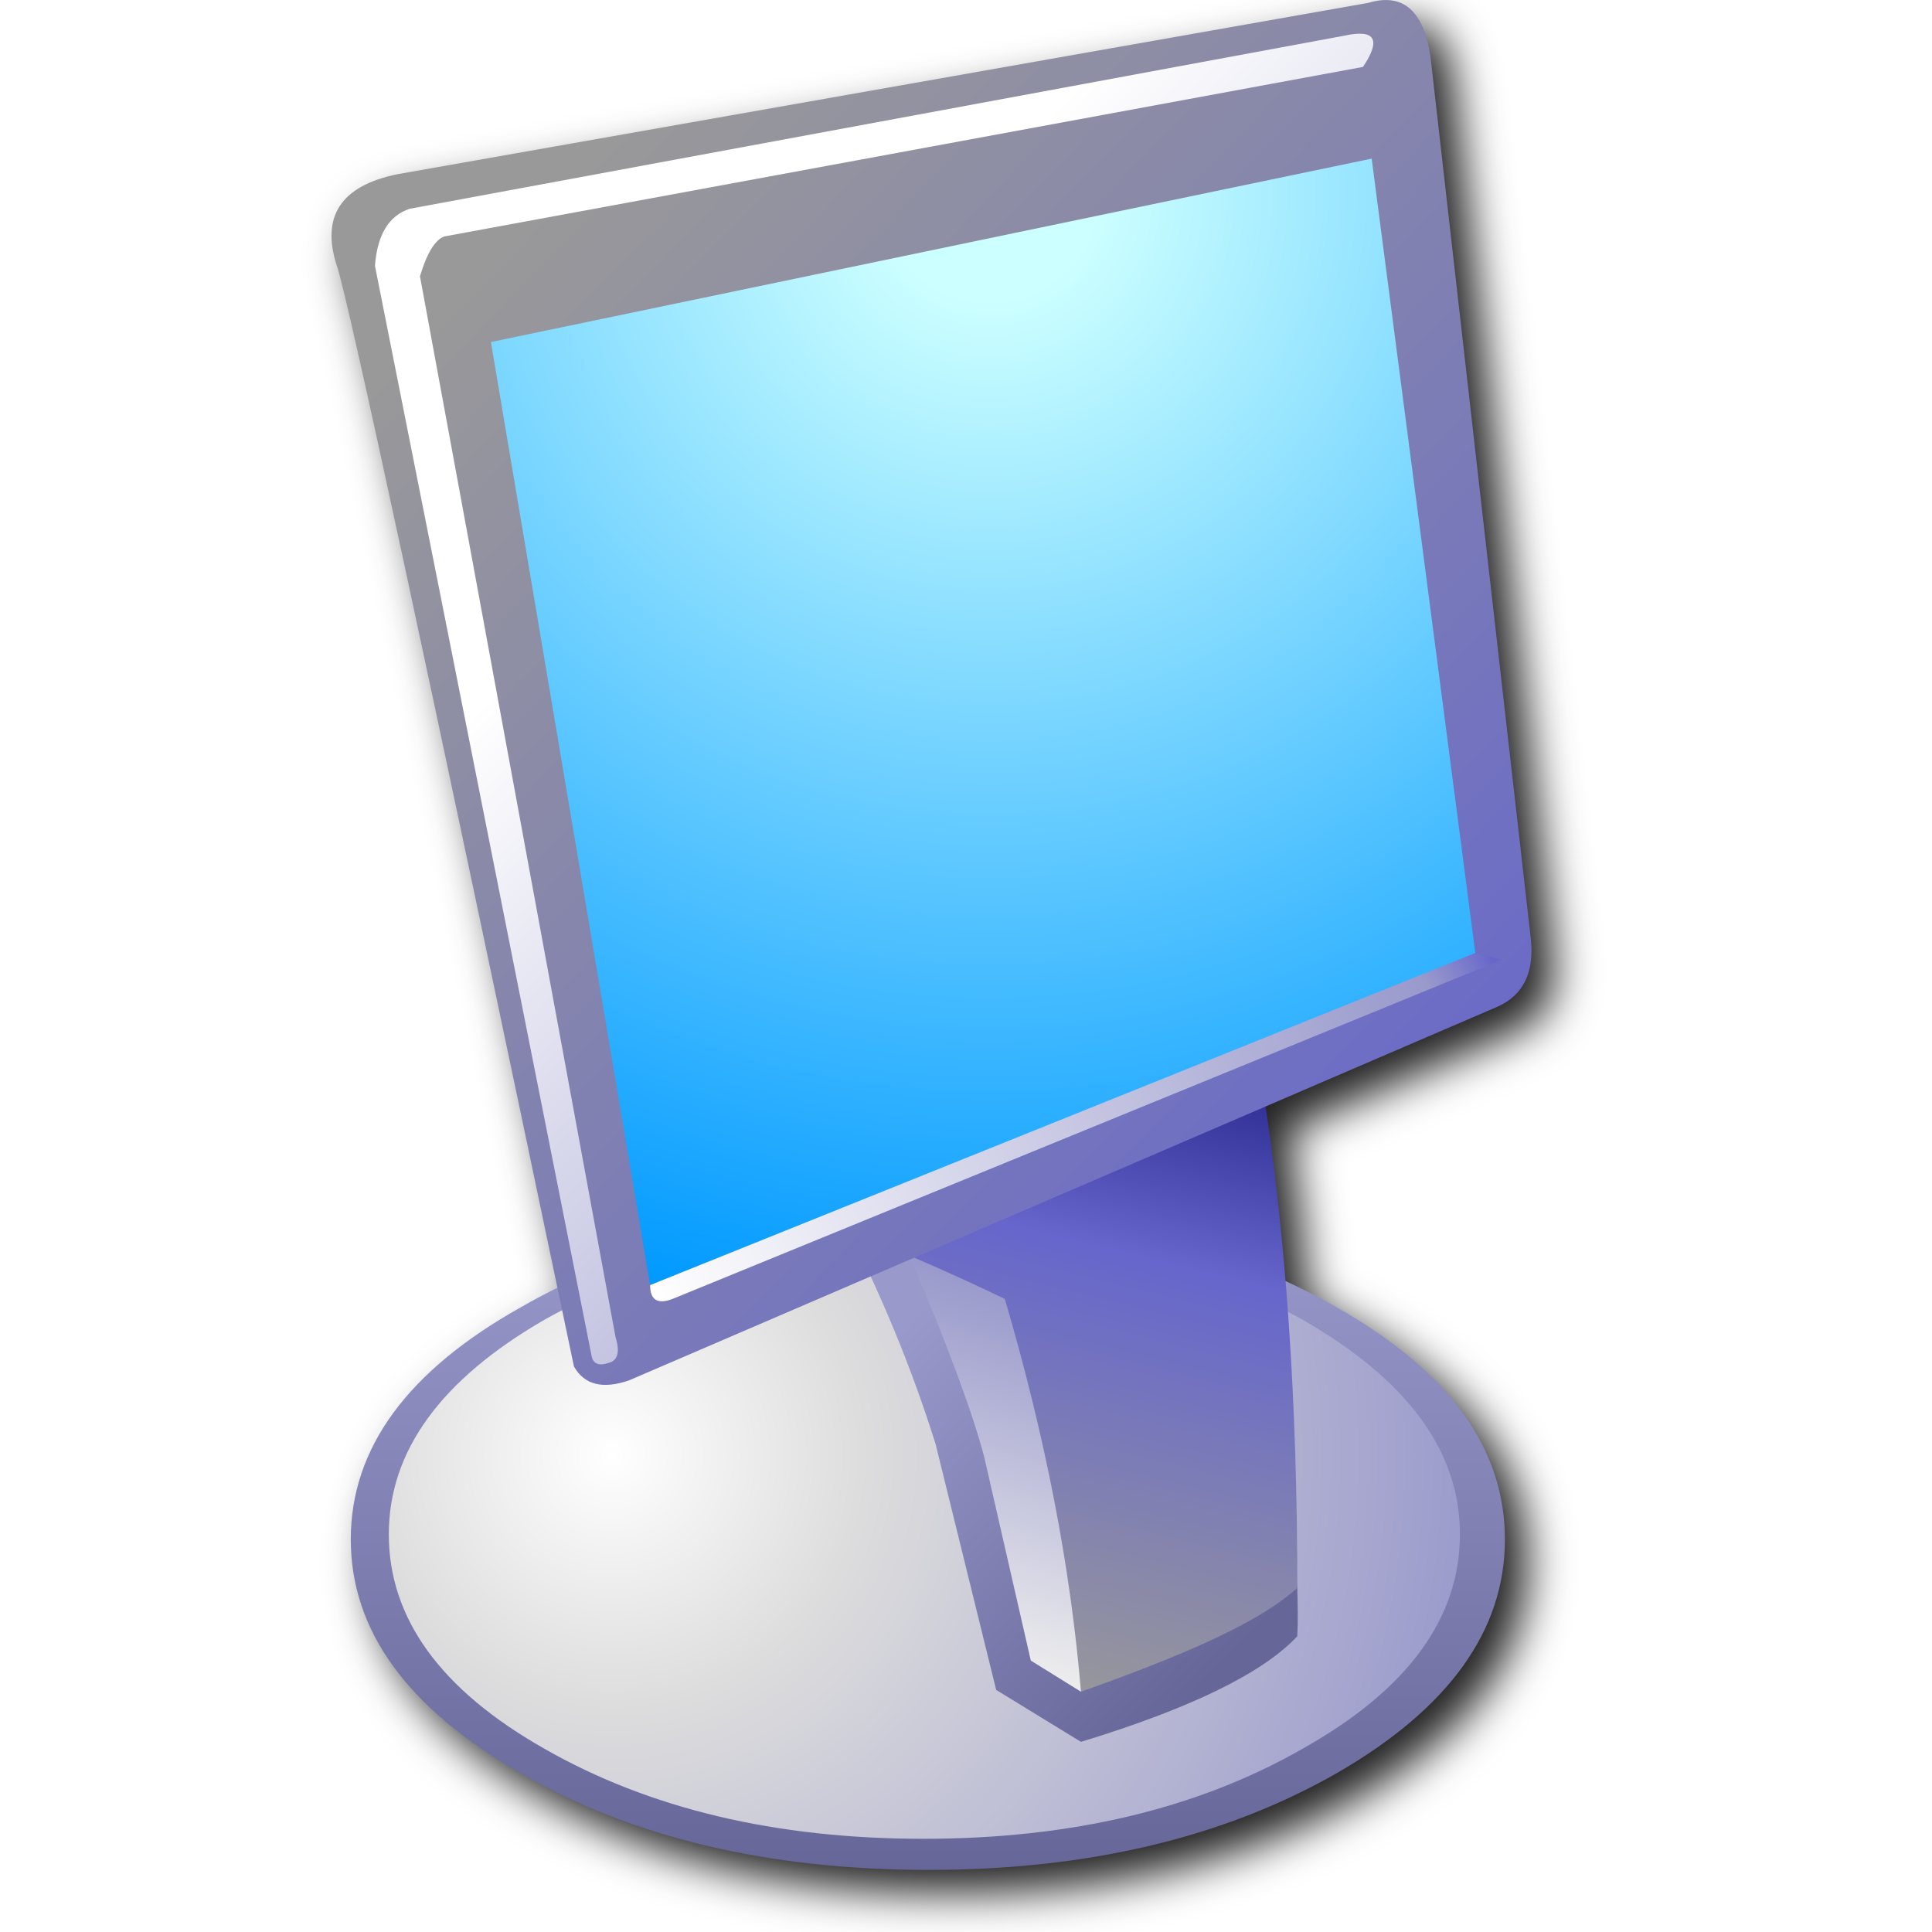
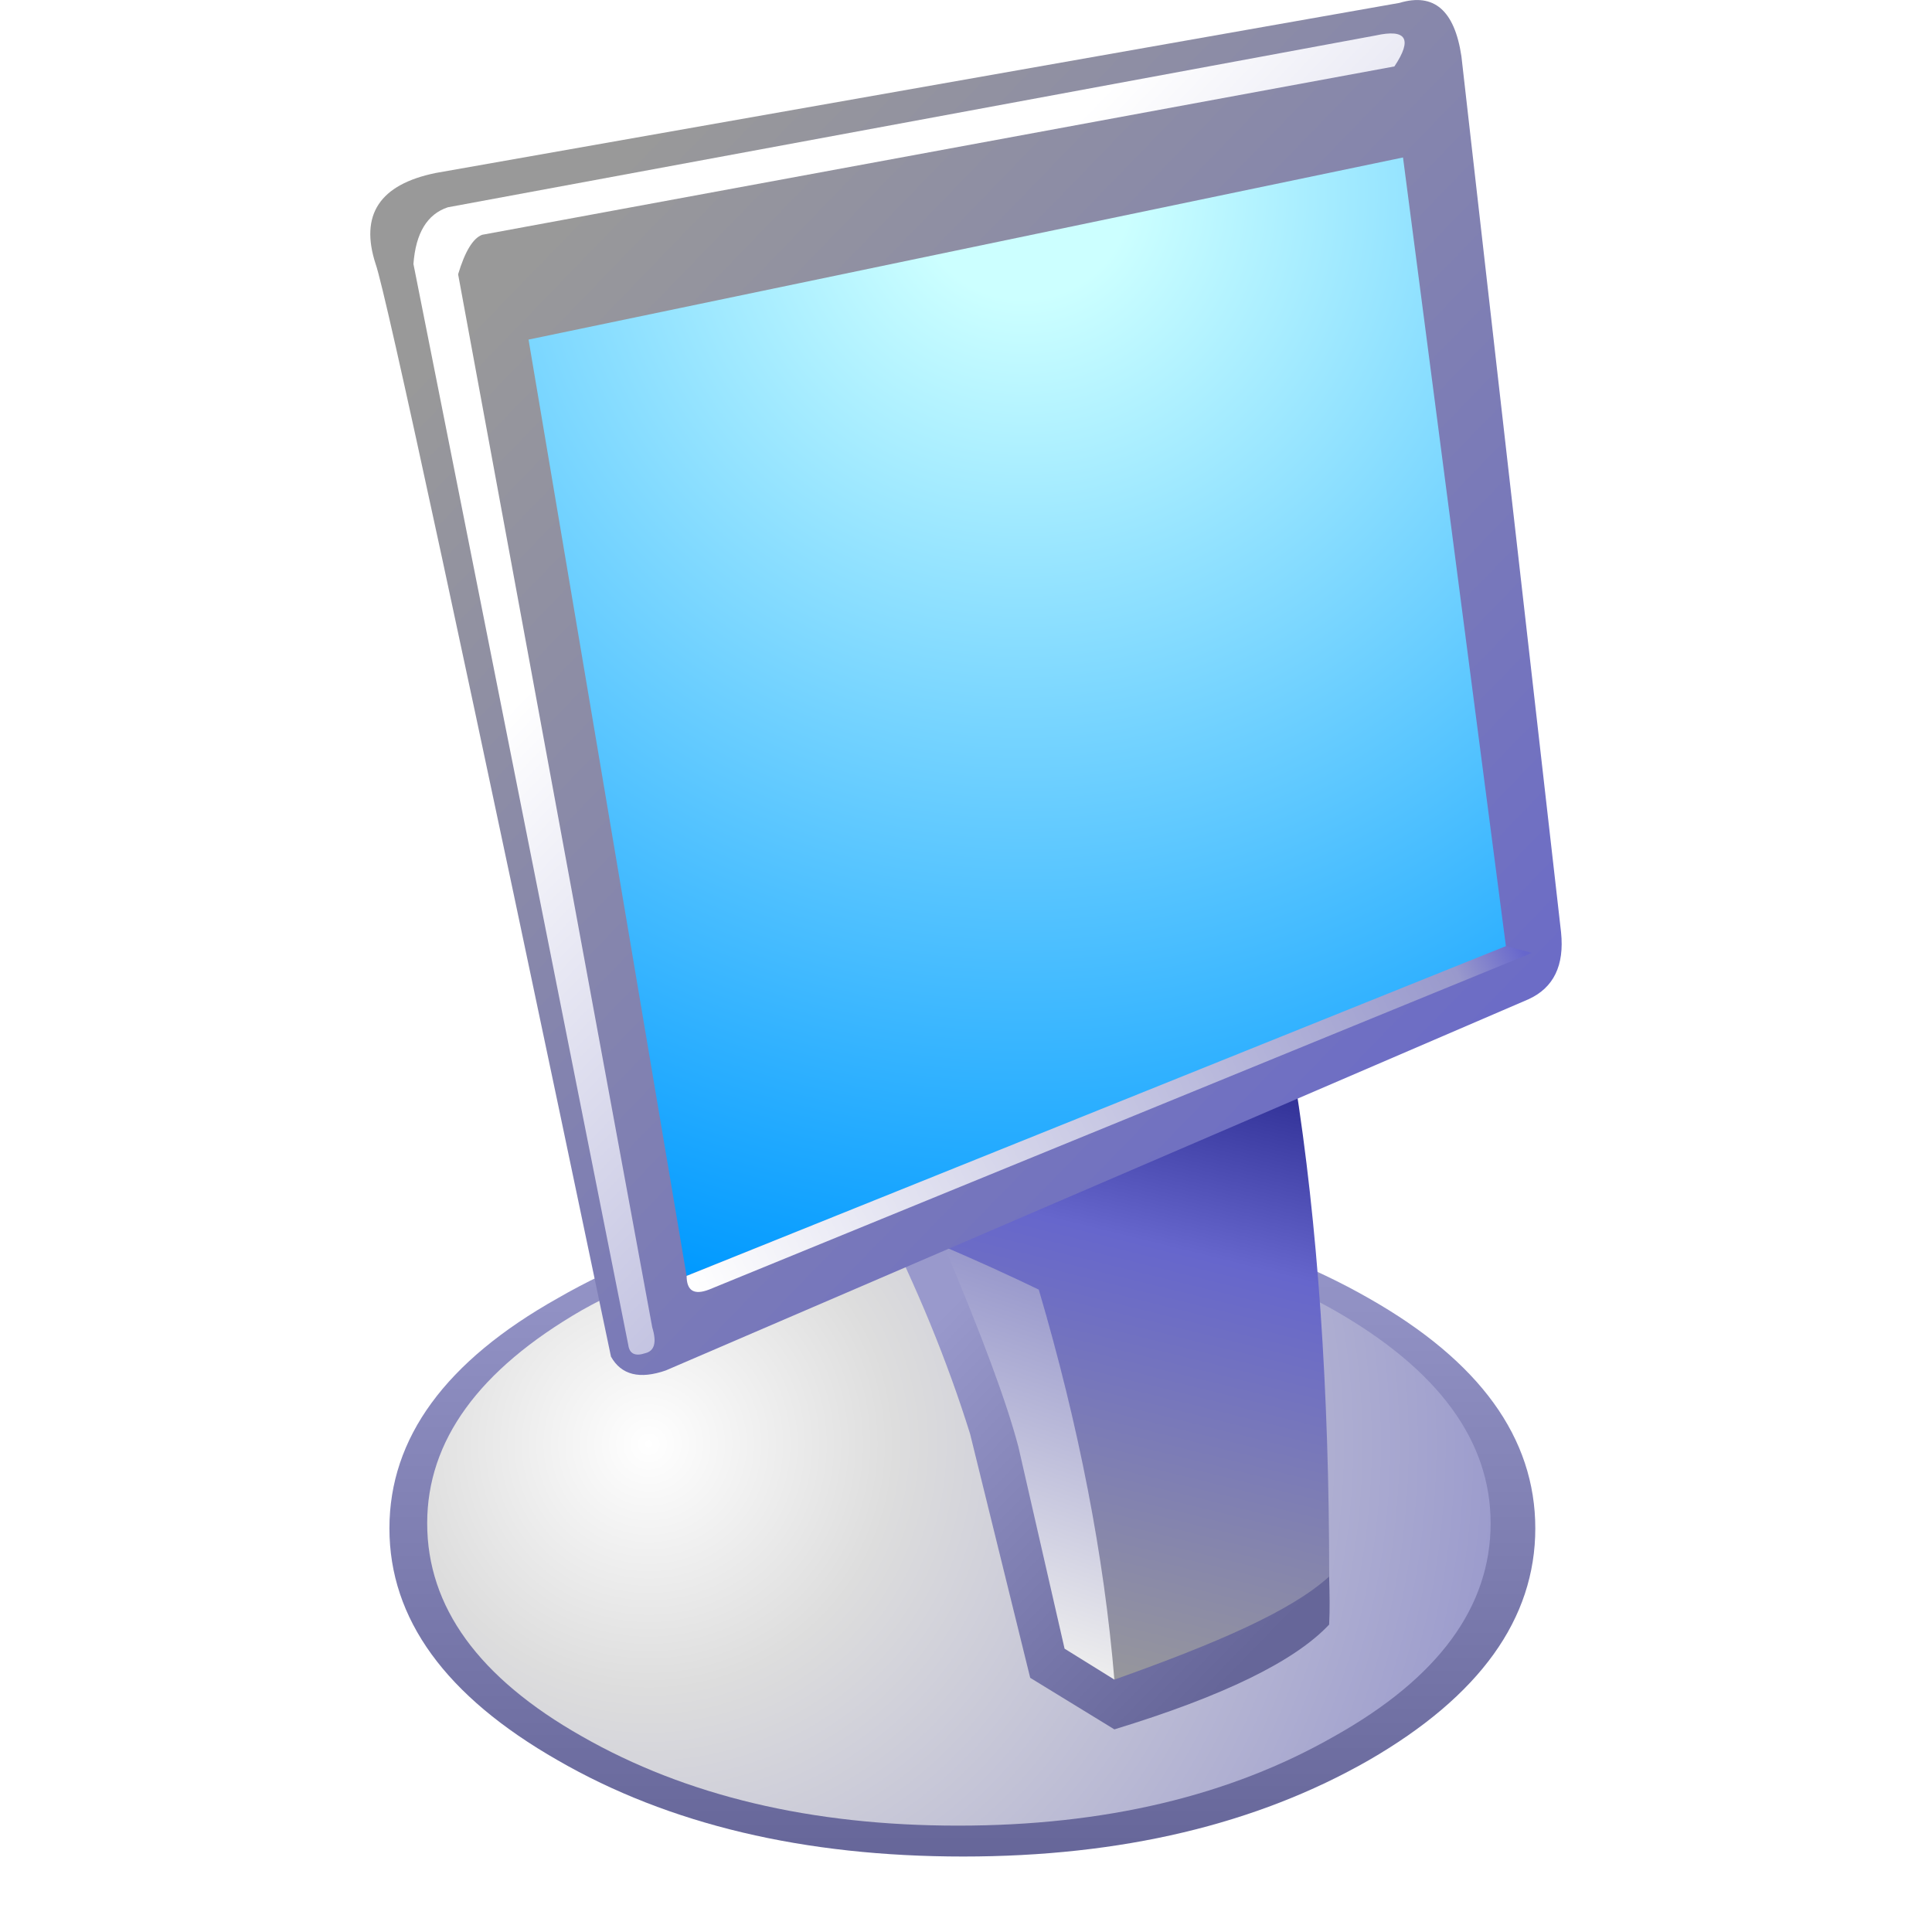
<svg xmlns="http://www.w3.org/2000/svg" version="1.1" id="svg2" width="256" height="256">
  <defs id="defs66">
    <linearGradient x2="819.2" x1="-819.2" spreadMethod="pad" id="gradient5-6" gradientUnits="userSpaceOnUse" gradientTransform="matrix(0,0.01009019,0.01774483,0,-65.60251,159.5377)">
      <stop id="stop69-0" stop-color="#9999cc" offset="0.0" />
      <stop id="stop71-6" stop-color="#666699" offset="1.0" />
    </linearGradient>
    <radialGradient spreadMethod="pad" r="819.2" id="gradient6-2" gradientUnits="userSpaceOnUse" gradientTransform="matrix(0.02705216,0,0,0.02705216,-73.5181,157.3631)" cy="0" cx="0">
      <stop id="stop74-6" stop-color="#ffffff" offset="0.0" />
      <stop id="stop76-1" stop-color="#dddddd" offset="0.282" />
      <stop id="stop78-8" stop-color="#9999cc" offset="1.0" />
    </radialGradient>
    <linearGradient x2="819.2" x1="-819.2" spreadMethod="pad" id="gradient7-7" gradientUnits="userSpaceOnUse" gradientTransform="matrix(-0.00513208,-0.00495811,-0.00608891,0.00626288,-61.16631,157.3631)">
      <stop id="stop81-9" stop-color="#666699" offset="0.0" />
      <stop id="stop83-2" stop-color="#9999cc" offset="1.0" />
    </linearGradient>
    <linearGradient x2="819.2" x1="-819.2" spreadMethod="pad" id="gradient8-0" gradientUnits="userSpaceOnUse" gradientTransform="matrix(-0.00234858,0.00939432,0.00704574,0.00173969,-61.7752,155.7104)">
      <stop id="stop86-2" stop-color="#333399" offset="0.0" />
      <stop id="stop88-3" stop-color="#6666cc" offset="0.275" />
      <stop id="stop90-7" stop-color="#999999" offset="1.0" />
    </linearGradient>
    <linearGradient x2="819.2" x1="-819.2" spreadMethod="pad" id="gradient13-9" gradientUnits="userSpaceOnUse" gradientTransform="matrix(-0.00182667,0.00521907,0.00443621,0.00147874,-63.90632,157.885)">
      <stop id="stop117-4" stop-color="#9999cc" offset="0.0" />
      <stop id="stop119-7" stop-color="#eeeeee" offset="1.0" />
    </linearGradient>
    <linearGradient x2="819.2" x1="-819.2" spreadMethod="pad" id="gradient9-5" gradientUnits="userSpaceOnUse" gradientTransform="matrix(-0.01539625,-0.01487434,-0.01661403,0.01713593,-63.81933,139.3573)">
      <stop id="stop93-9" stop-color="#6666cc" offset="0.0" />
      <stop id="stop95-2" stop-color="#999999" offset="1.0" />
    </linearGradient>
    <radialGradient spreadMethod="pad" r="819.2" id="gradient10-2" gradientUnits="userSpaceOnUse" gradientTransform="matrix(0.03514171,0,0,0.03514171,-64.03679,125.6573)" cy="0" cx="0">
      <stop id="stop98-8" stop-color="#ccffff" offset="0.0" />
      <stop id="stop100-9" stop-color="#ccffff" offset="0.094" />
      <stop id="stop102-7" stop-color="#0099ff" offset="1.0" />
    </radialGradient>
    <linearGradient x2="819.2" x1="-819.2" spreadMethod="pad" id="gradient11-3" gradientUnits="userSpaceOnUse" gradientTransform="matrix(-0.01052512,-0.01017718,-0.01583117,0.01644006,-61.86218,140.2706)">
      <stop id="stop105-6" stop-color="#9999cc" offset="0.0" />
      <stop id="stop107-1" stop-color="#ffffff" offset="1.0" />
    </linearGradient>
    <linearGradient x2="819.2" x1="-819.2" spreadMethod="pad" id="gradient12-2" gradientUnits="userSpaceOnUse" gradientTransform="matrix(-0.01226481,0.00652383,7.8285995e-4,0.00156572,-61.90568,149.23)">
      <stop id="stop110-9" stop-color="#6666cc" offset="0.0" />
      <stop id="stop112-3" stop-color="#9999cc" offset="0.078" />
      <stop id="stop114-1" stop-color="#ffffff" offset="1.0" />
    </linearGradient>
-     <filter height="1.057" y="-0.028" width="1.089" x="-0.044" id="filter1147" style="color-interpolation-filters:sRGB">
-       <feGaussianBlur id="feGaussianBlur1149" stdDeviation="2.939" />
-     </filter>
  </defs>
-   <path d="m 186.681,3 c -0.731,-0.005 -1.527,0.121 -2.387,0.379 L 55.668,26.078 c -7.49,1.529 -10.165,5.58 -8.025,12.152 1.318,3.66 11.218,49.584 29.223,135.416 -1.674,0.824 -3.319,1.688 -4.918,2.611 -14.98,8.407 -22.469,18.647 -22.469,30.723 0,12.075 7.489,22.393 22.469,30.953 14.827,8.56 32.865,12.84 54.111,12.84 21.094,0 39.13,-4.28 54.109,-12.84 14.827,-8.56 22.24,-18.878 22.24,-30.953 0,-12.075 -7.413,-22.316 -22.24,-30.723 -2.213,-1.264 -4.5,-2.424 -6.846,-3.502 -0.668,-8.109 -1.552,-15.819 -2.65,-23.133 l 30.818,-13.26 c 3.363,-1.529 4.816,-4.511 4.357,-8.943 L 192.549,10.486 C 191.803,5.518 189.848,3.023 186.681,3 Z" style="fill:#212121;fill-opacity:1;stroke-width:4.586;filter:url(#filter1147)" id="path1079" />
-   <g transform="matrix(5.271779,0,0,5.271779,468.6703,-636.8369)" id="g1063">
+   <g transform="matrix(5.234042,0,0,5.234042,470.7689,-632.2783)" id="g1063">
    <path style="fill:url(#gradient5-6);stroke-width:0.87" id="path24" stroke="none" fill-rule="evenodd" fill="url(#gradient5)" d="m -80.085,159.494 q 0,3.436 4.262,5.871 4.219,2.436 10.264,2.436 6.002,0 10.264,-2.436 4.219,-2.436 4.219,-5.871 0,-3.436 -4.219,-5.828 -4.262,-2.436 -10.264,-2.436 -6.045,0 -10.264,2.436 -4.262,2.392 -4.262,5.828" />
    <path style="fill:url(#gradient6-2);stroke-width:0.87" id="path26" stroke="none" fill-rule="evenodd" fill="url(#gradient6)" d="m -79.129,159.364 q 0,3.175 3.914,5.393 3.958,2.262 9.525,2.262 5.567,0 9.525,-2.262 3.958,-2.218 3.958,-5.393 0,-3.131 -3.958,-5.393 -3.958,-2.218 -9.525,-2.218 -5.567,0 -9.525,2.218 -3.914,2.262 -3.914,5.393" />
    <path style="fill:url(#gradient7-7);stroke-width:0.87" id="path28" stroke="none" fill-rule="evenodd" fill="url(#gradient7)" d="m -57.382,148.099 -10.308,3.392 c 0.957,1.885 1.725,3.755 2.305,5.61 l 1.522,6.176 2.131,1.305 c 2.755,-0.841 4.567,-1.725 5.437,-2.653 0.02,-0.381 0.012,-0.744 0,-1.218" />
    <path style="fill:url(#gradient8-0);stroke-width:0.87" id="path30" stroke="none" fill-rule="evenodd" fill="url(#gradient8)" d="m -57.165,148.143 -9.133,3.566 c 1.827,3.363 3.088,7.002 3.784,10.917 l 0.783,0.696 c 2.61,-0.928 4.48,-1.74 5.437,-2.61 0,-4.726 -0.29,-8.916 -0.87,-12.569" />
    <path style="fill:url(#gradient13-9);stroke-width:0.87" id="path40" stroke="none" fill-rule="evenodd" fill="url(#gradient13)" d="m -64.167,157.407 1.174,5.132 1.261,0.783 q -0.391,-4.697 -1.914,-9.873 -1.174,-0.565 -2.392,-1.087 1.435,3.392 1.87,5.045" />
    <path style="fill:url(#gradient9-5);stroke-width:0.87" id="path32" stroke="none" fill-rule="evenodd" fill="url(#gradient9)" d="m -73.083,155.493 21.833,-9.394 q 0.957,-0.435 0.826,-1.696 l -2.523,-22.181 q -0.261,-1.74 -1.566,-1.348 l -24.399,4.306 q -2.131,0.435 -1.522,2.305 0.391,1.087 5.958,27.661 0.391,0.696 1.392,0.348" />
    <path style="fill:url(#gradient10-2);stroke-width:0.87" id="path34" stroke="none" fill-rule="evenodd" fill="url(#gradient10)" d="m -72.561,153.101 20.746,-8.307 -2.61,-20.006 -22.138,4.61 4.001,23.703" />
    <path style="fill:url(#gradient11-3);stroke-width:0.87" id="path36" stroke="none" fill-rule="evenodd" fill="url(#gradient11)" d="m -73.431,154.406 -4.915,-26.661 q 0.261,-0.87 0.609,-1 l 23.094,-4.262 q 0.696,-1.044 -0.478,-0.783 l -23.486,4.349 q -0.783,0.261 -0.87,1.435 l 5.437,27.357 q 0.043,0.348 0.435,0.217 0.348,-0.087 0.174,-0.652" />
    <path style="fill:url(#gradient12-2);stroke-width:0.87" id="path38" stroke="none" fill-rule="evenodd" fill="url(#gradient12)" d="m -72.561,153.101 q 0,0.565 0.565,0.348 l 20.833,-8.524 -0.652,-0.174 -20.746,8.351" />
  </g>
</svg>
